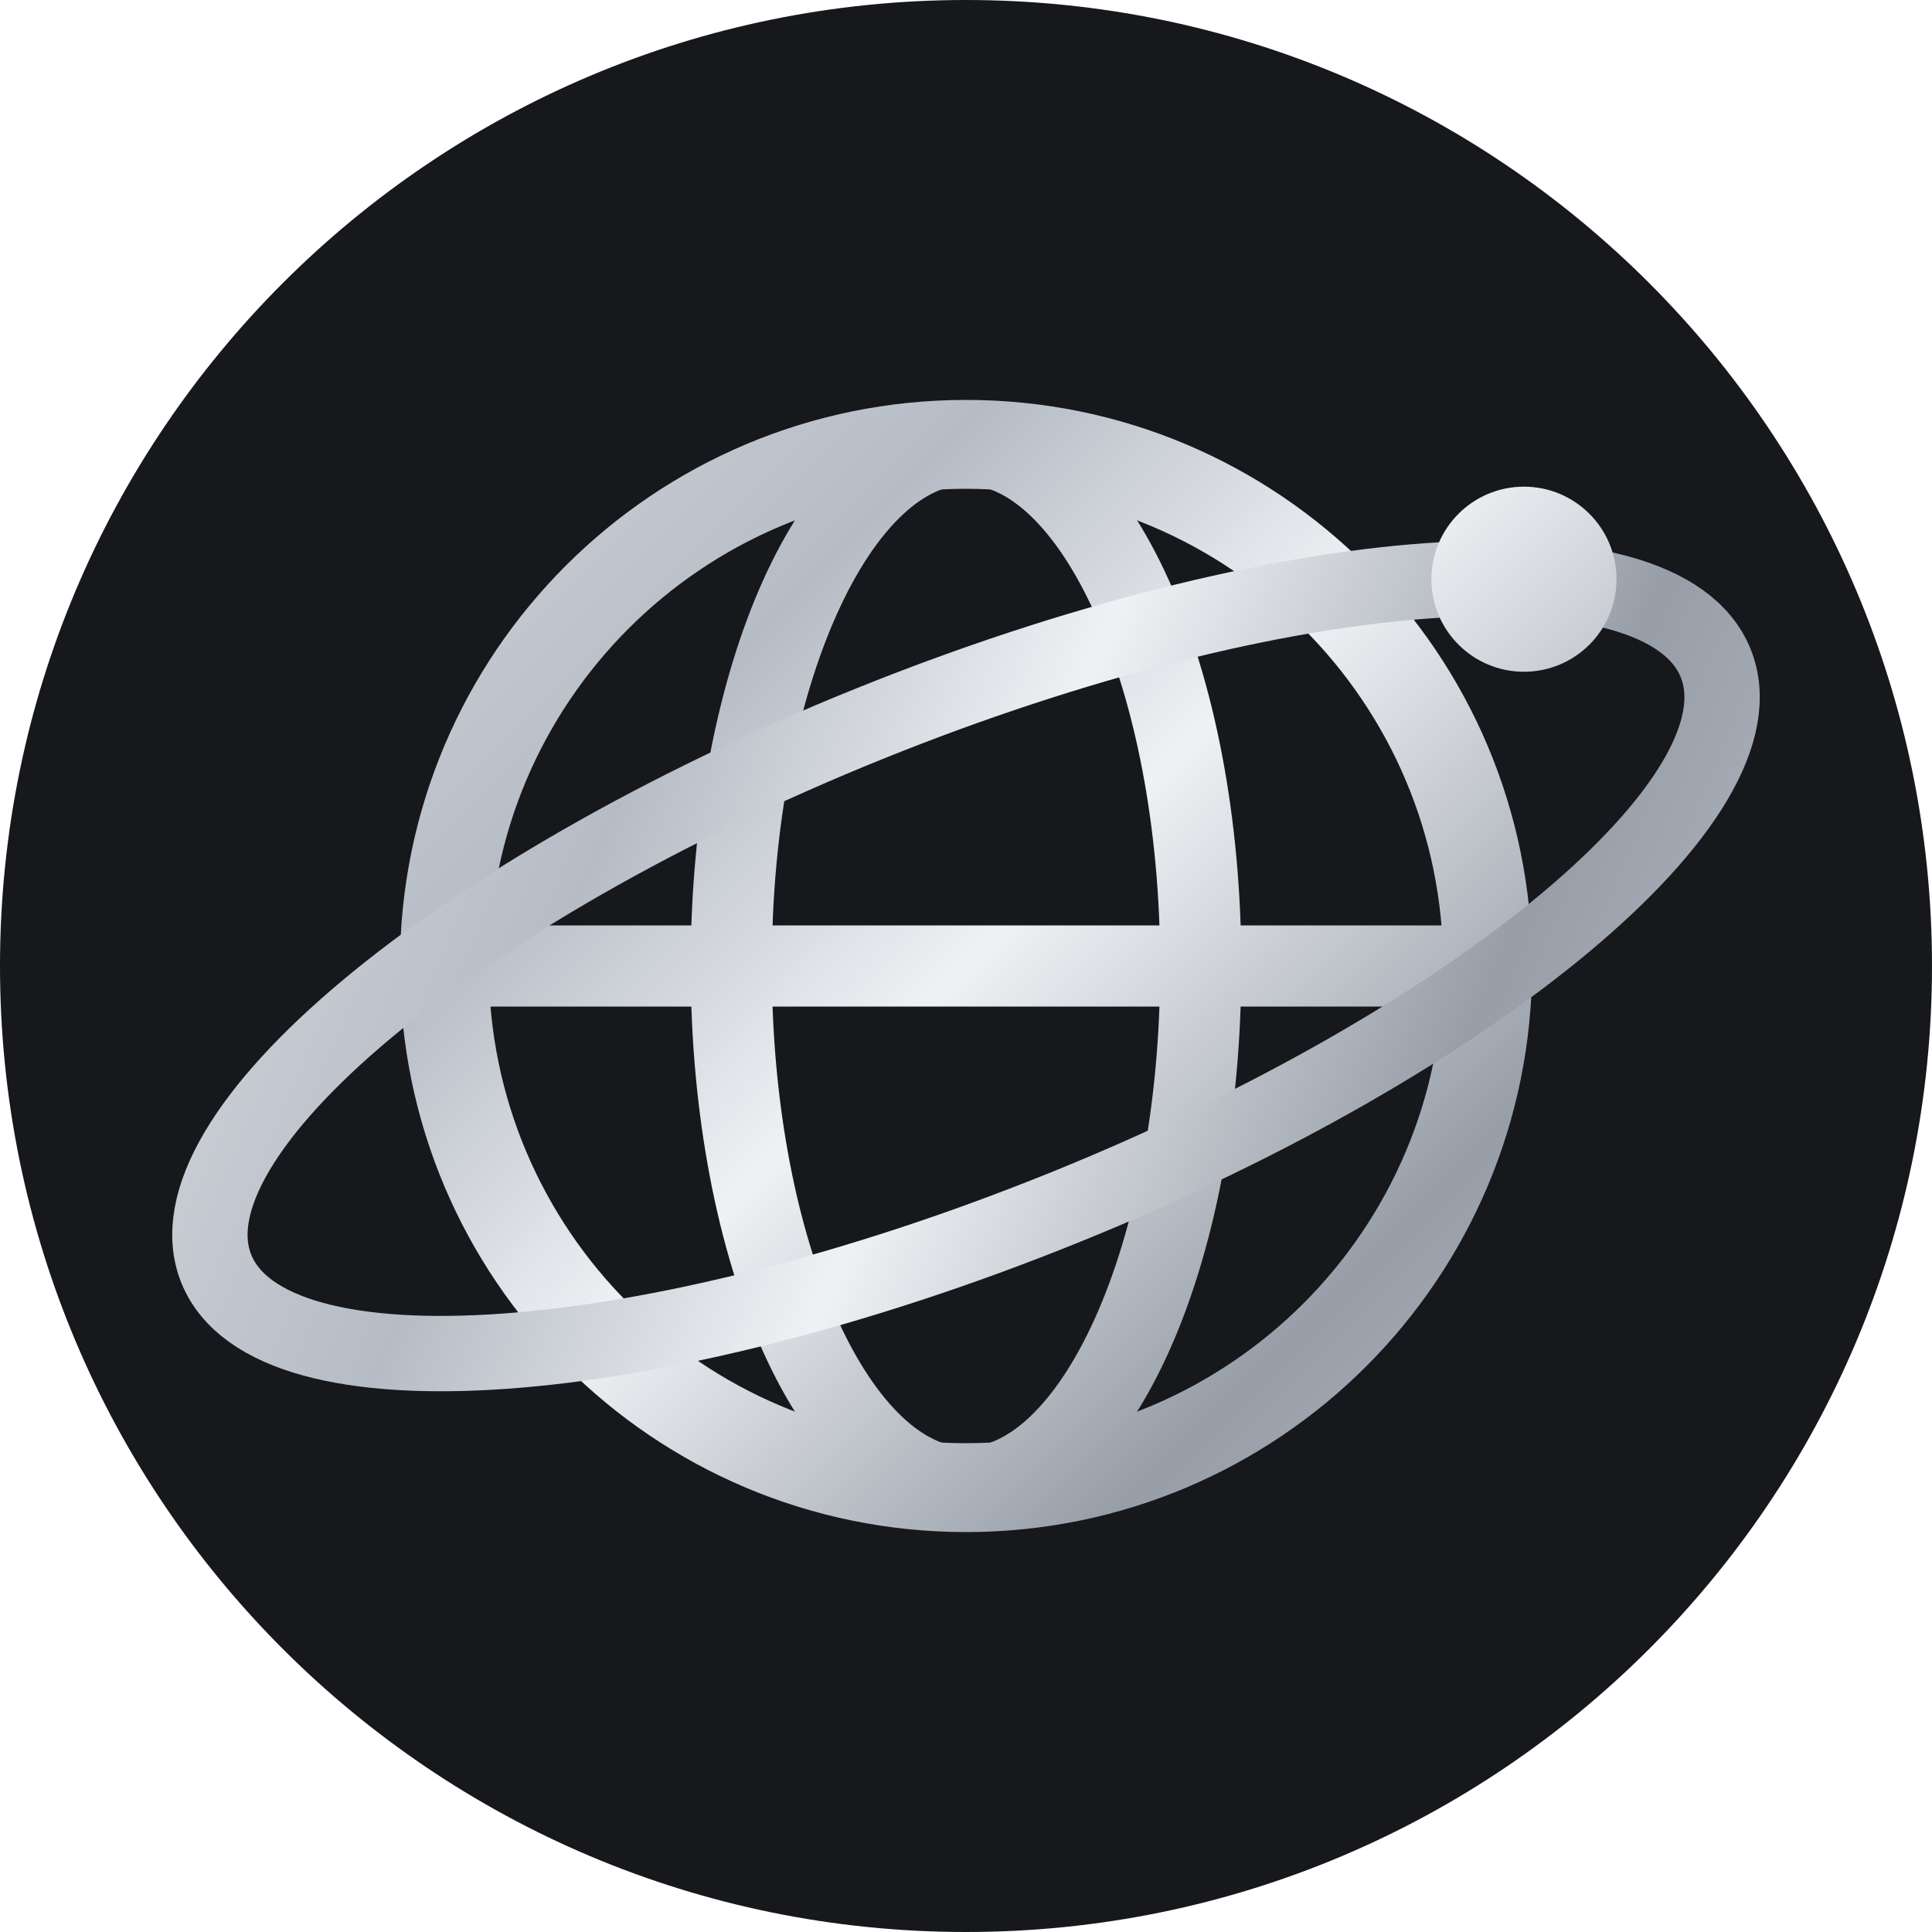
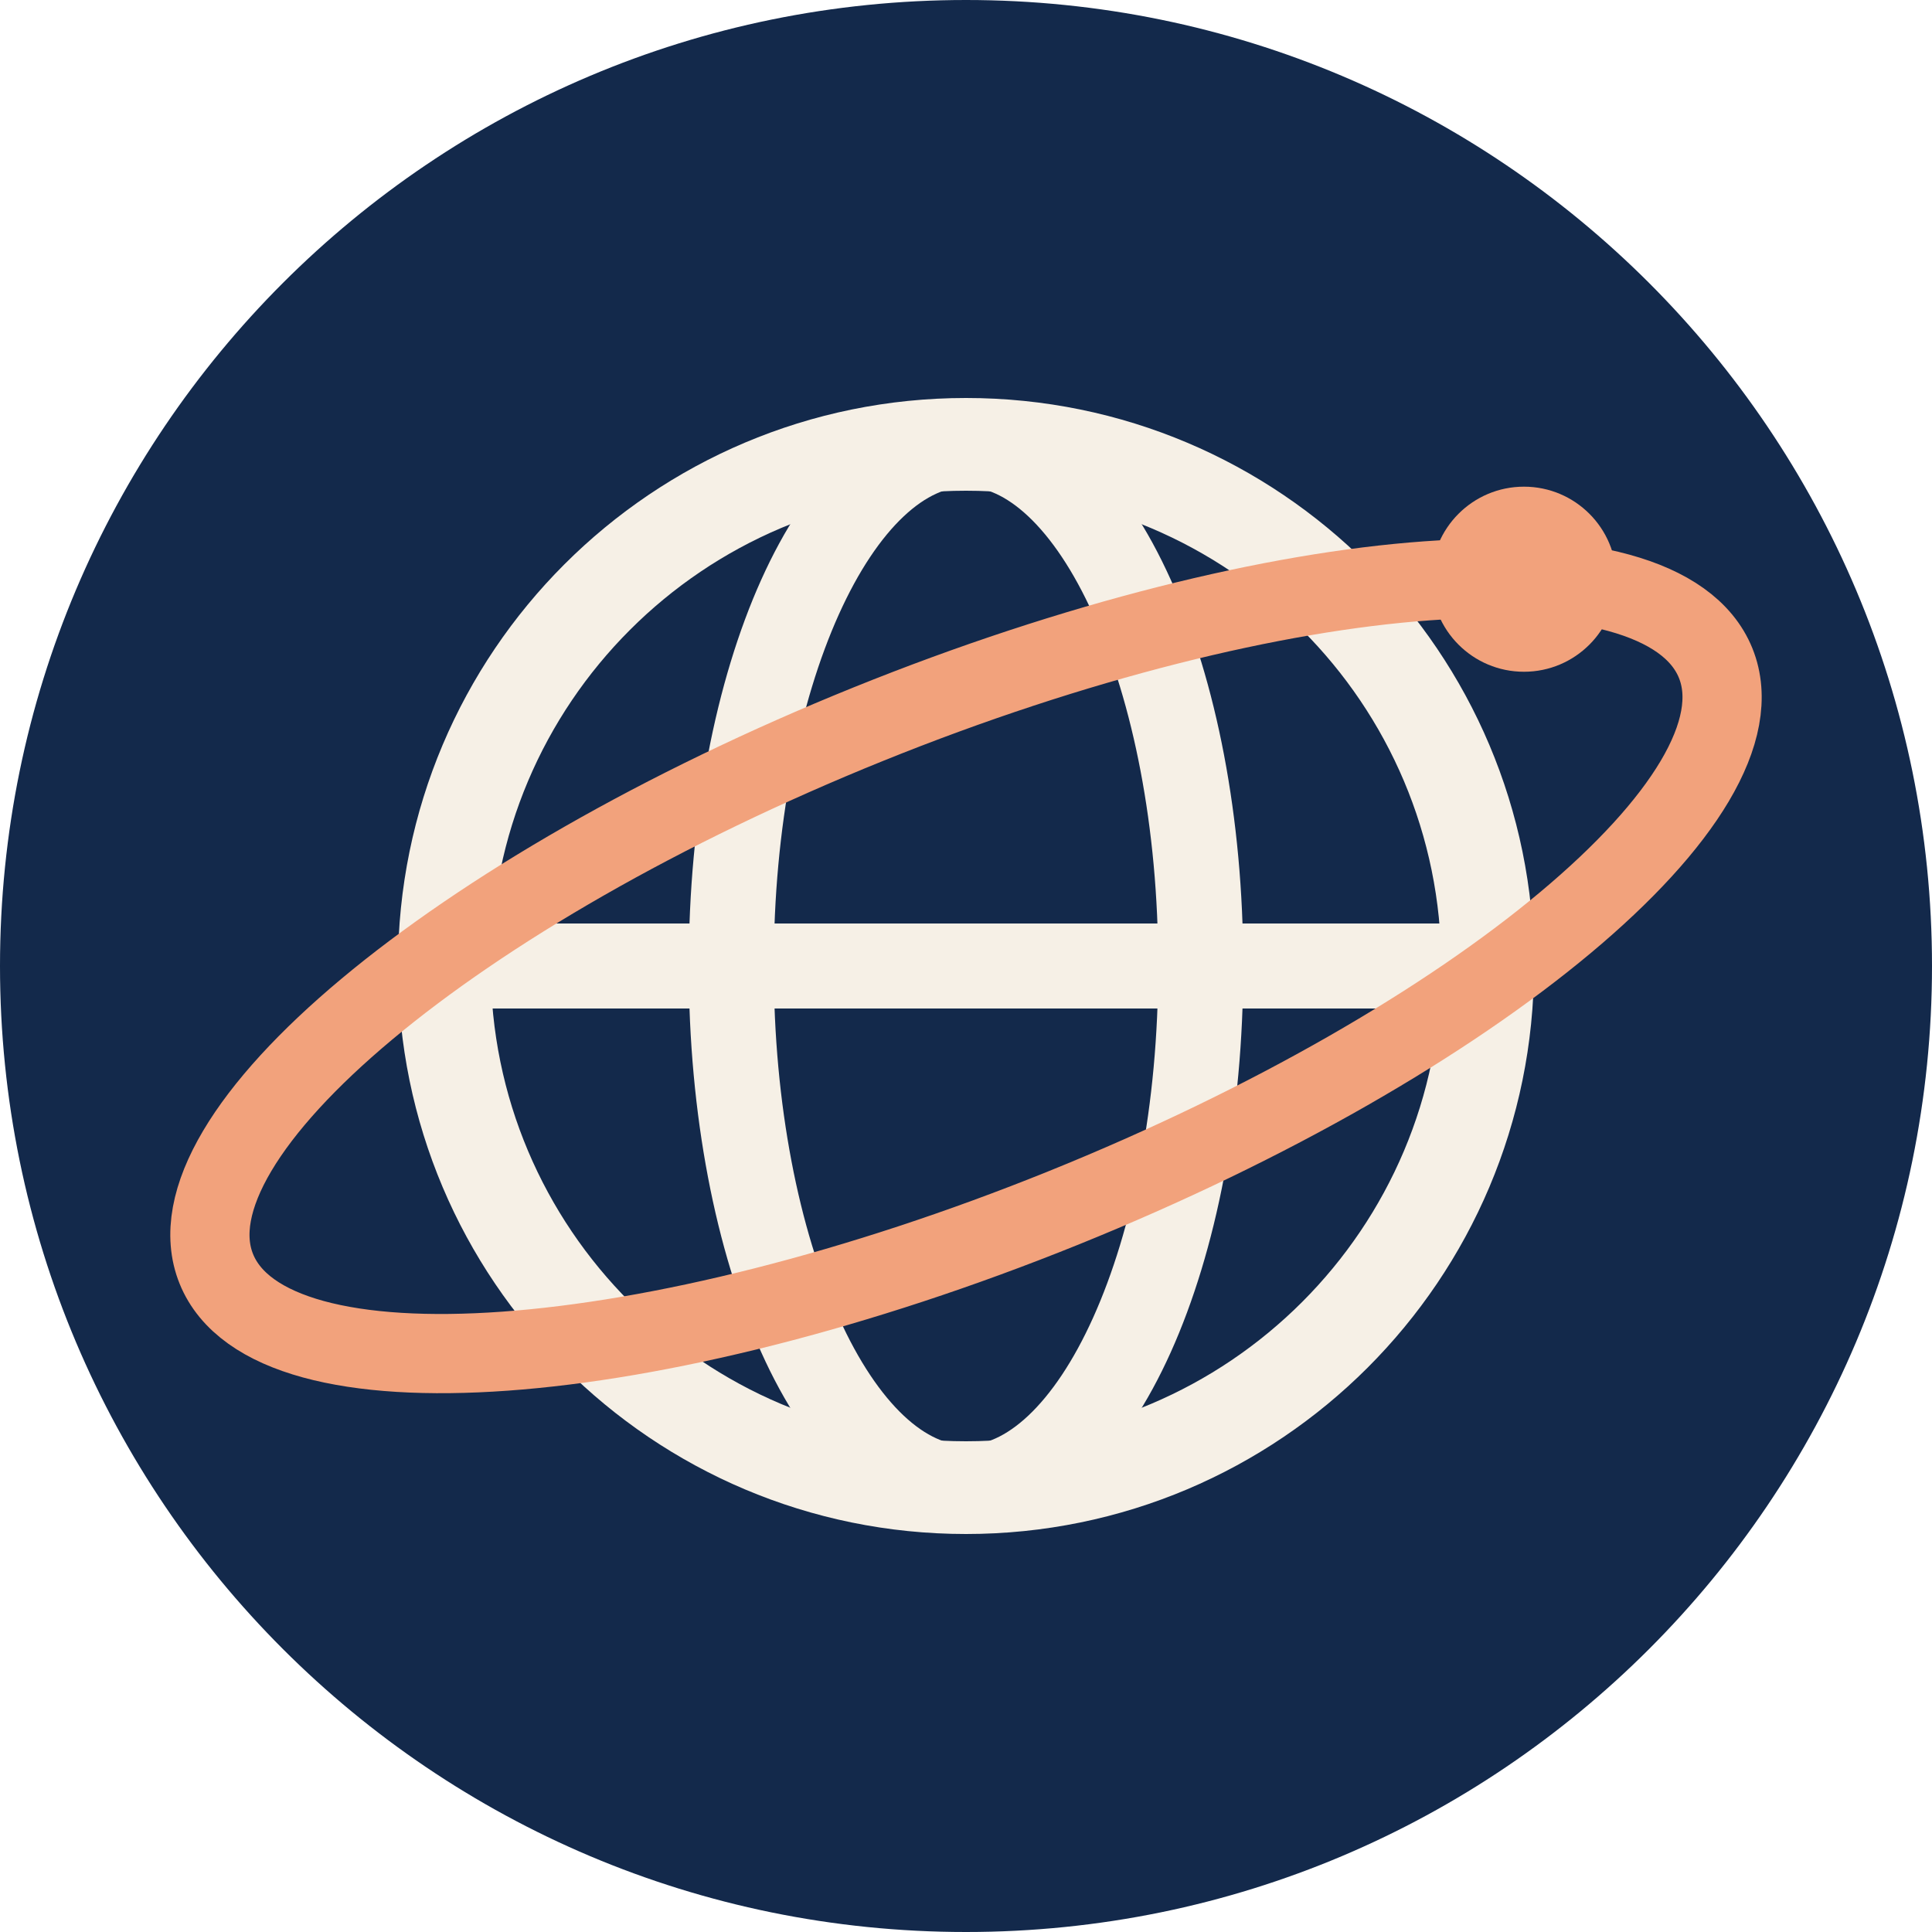
<svg xmlns="http://www.w3.org/2000/svg" viewBox="0 0 100 100" width="100" height="100" role="img" aria-label="Digital Mondo">
  <defs>
    <linearGradient id="go" gradientUnits="userSpaceOnUse" x1="0" y1="0" x2="100" y2="100">
      <stop offset="0" stop-color="#f7f8fa" />
      <stop offset=".36" stop-color="#b6bcc5" />
      <stop offset=".5" stop-color="#eff1f4" />
      <stop offset=".68" stop-color="#979ea8" />
      <stop offset="1" stop-color="#dfe2e7" />
    </linearGradient>
  </defs>
  <g transform="translate(0.00 0.00) scale(1)">
-     <circle cx="50" cy="50" r="50" fill="#16181c" />
-     <circle cx="50" cy="50" r="27" fill="none" stroke="url(#go)" stroke-width="4.60" />
-     <ellipse cx="50" cy="50" rx="12.15" ry="27" fill="none" stroke="url(#go)" stroke-width="4.20" />
-     <path d="M23.00 50 H77.00" stroke="url(#go)" stroke-width="4.20" />
-     <ellipse cx="50" cy="50" rx="41.85" ry="13.50" transform="rotate(-22 50 50)" fill="none" stroke="url(#go)" stroke-width="3.90" />
-     <circle cx="78.88" cy="29.98" r="4.79" fill="url(#go)" />
+     <circle cx="50" cy="50" r="50" fill="#13294b" />
+     <circle cx="50" cy="50" r="27" fill="none" stroke="#f6f0e6" stroke-width="4.80" />
+     <ellipse cx="50" cy="50" rx="12.15" ry="27" fill="none" stroke="#f6f0e6" stroke-width="4.40" />
+     <path d="M23.00 50 H77.00" stroke="#f6f0e6" stroke-width="4.40" />
+     <ellipse cx="50" cy="50" rx="41.85" ry="13.50" transform="rotate(-22 50 50)" fill="none" stroke="#f2a27c" stroke-width="4.10" />
+     <circle cx="78.88" cy="29.98" r="4.79" fill="#f2a27c" />
  </g>
</svg>
